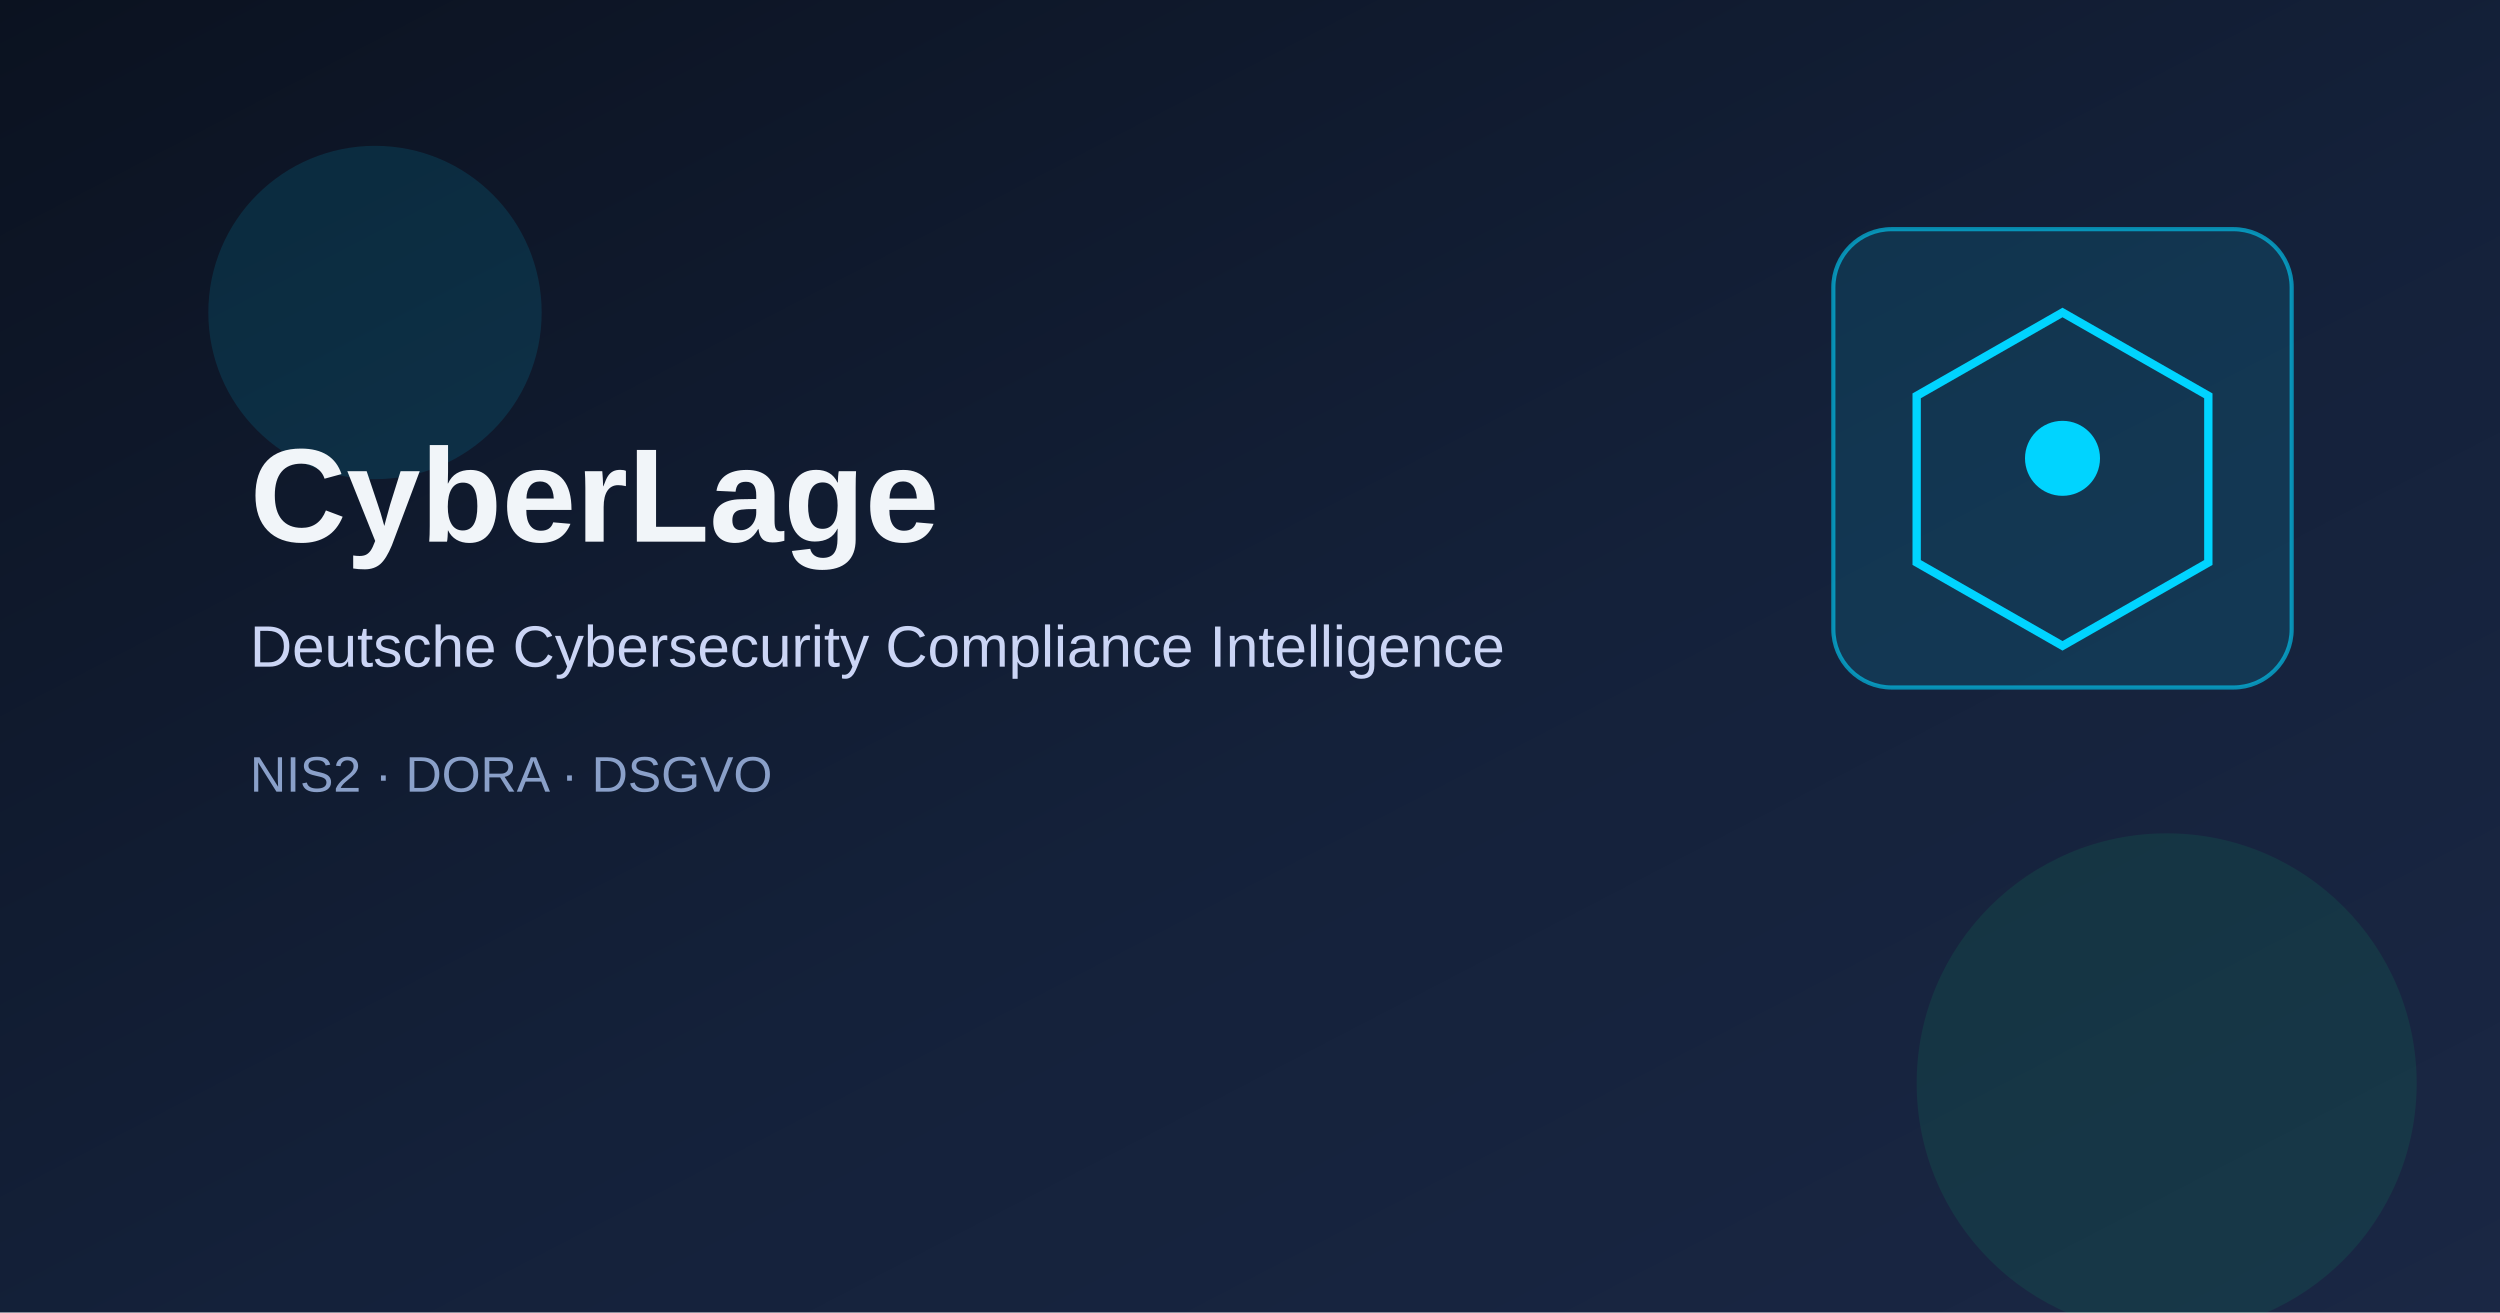
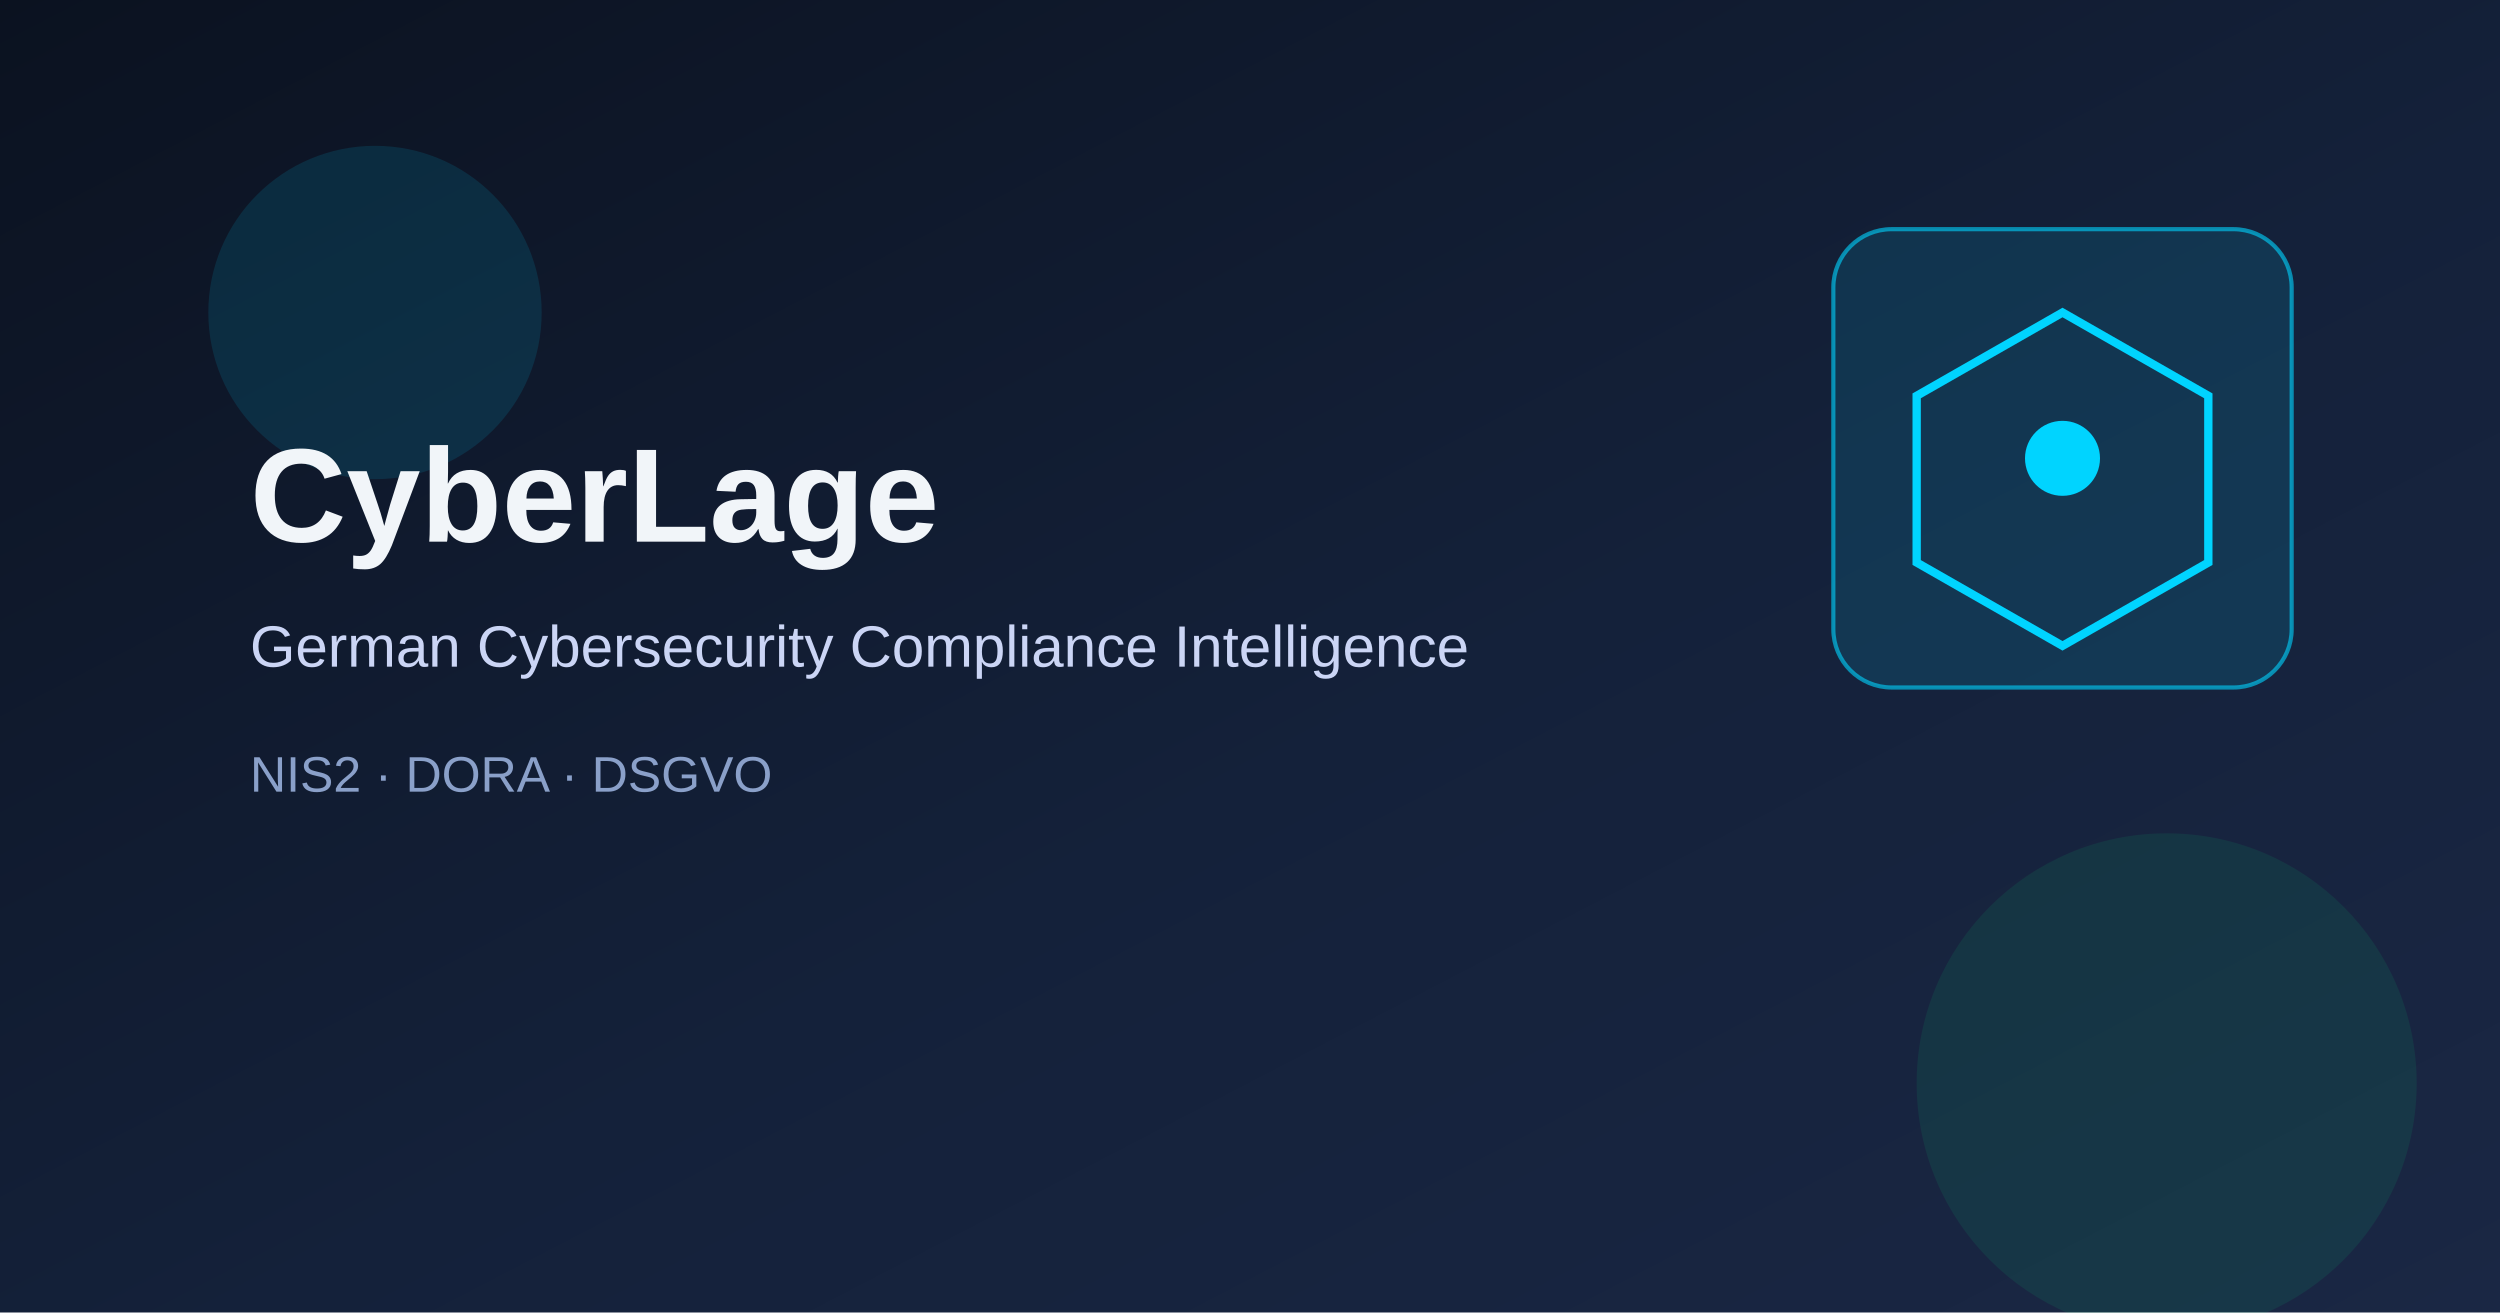
<svg xmlns="http://www.w3.org/2000/svg" width="1200" height="630" viewBox="0 0 1200 630" role="img" aria-label="CyberLage OpenGraph">
  <defs>
    <linearGradient id="bg" x1="0" x2="1" y1="0" y2="1">
      <stop offset="0%" stop-color="#0b1220" />
      <stop offset="55%" stop-color="#14213a" />
      <stop offset="100%" stop-color="#1a2744" />
    </linearGradient>
    <linearGradient id="accent" x1="0" x2="1" y1="0" y2="0">
      <stop offset="0%" stop-color="#00d4ff" />
      <stop offset="100%" stop-color="#00ff88" />
    </linearGradient>
  </defs>
  <rect width="1200" height="630" fill="url(#bg)" />
  <circle cx="180" cy="150" r="80" fill="rgba(0,212,255,0.12)" />
  <circle cx="1040" cy="520" r="120" fill="rgba(0,255,136,0.08)" />
  <path d="M120 480h360" stroke="url(#accent)" stroke-width="6" stroke-linecap="round" />
  <text x="120" y="260" font-family="Arial, sans-serif" font-size="64" font-weight="700" fill="#f1f5f9">CyberLage</text>
-   <text x="120" y="320" font-family="Arial, sans-serif" font-size="28" fill="#cbd5f5">Deutsche Cybersecurity Compliance Intelligence</text>
+   <text x="120" y="320" font-family="Arial, sans-serif" font-size="28" fill="#cbd5f5">German Cybersecurity Compliance Intelligence</text>
  <text x="120" y="380" font-family="Arial, sans-serif" font-size="24" fill="#8aa0c9">NIS2 · DORA · DSGVO</text>
  <g transform="translate(880 110)">
    <rect width="220" height="220" rx="28" fill="rgba(0,212,255,0.12)" stroke="rgba(0,212,255,0.6)" stroke-width="2" />
    <path d="M110 40l70 40v80l-70 40-70-40V80l70-40z" fill="none" stroke="#00d4ff" stroke-width="4" />
    <circle cx="110" cy="110" r="18" fill="#00d4ff" />
  </g>
</svg>
